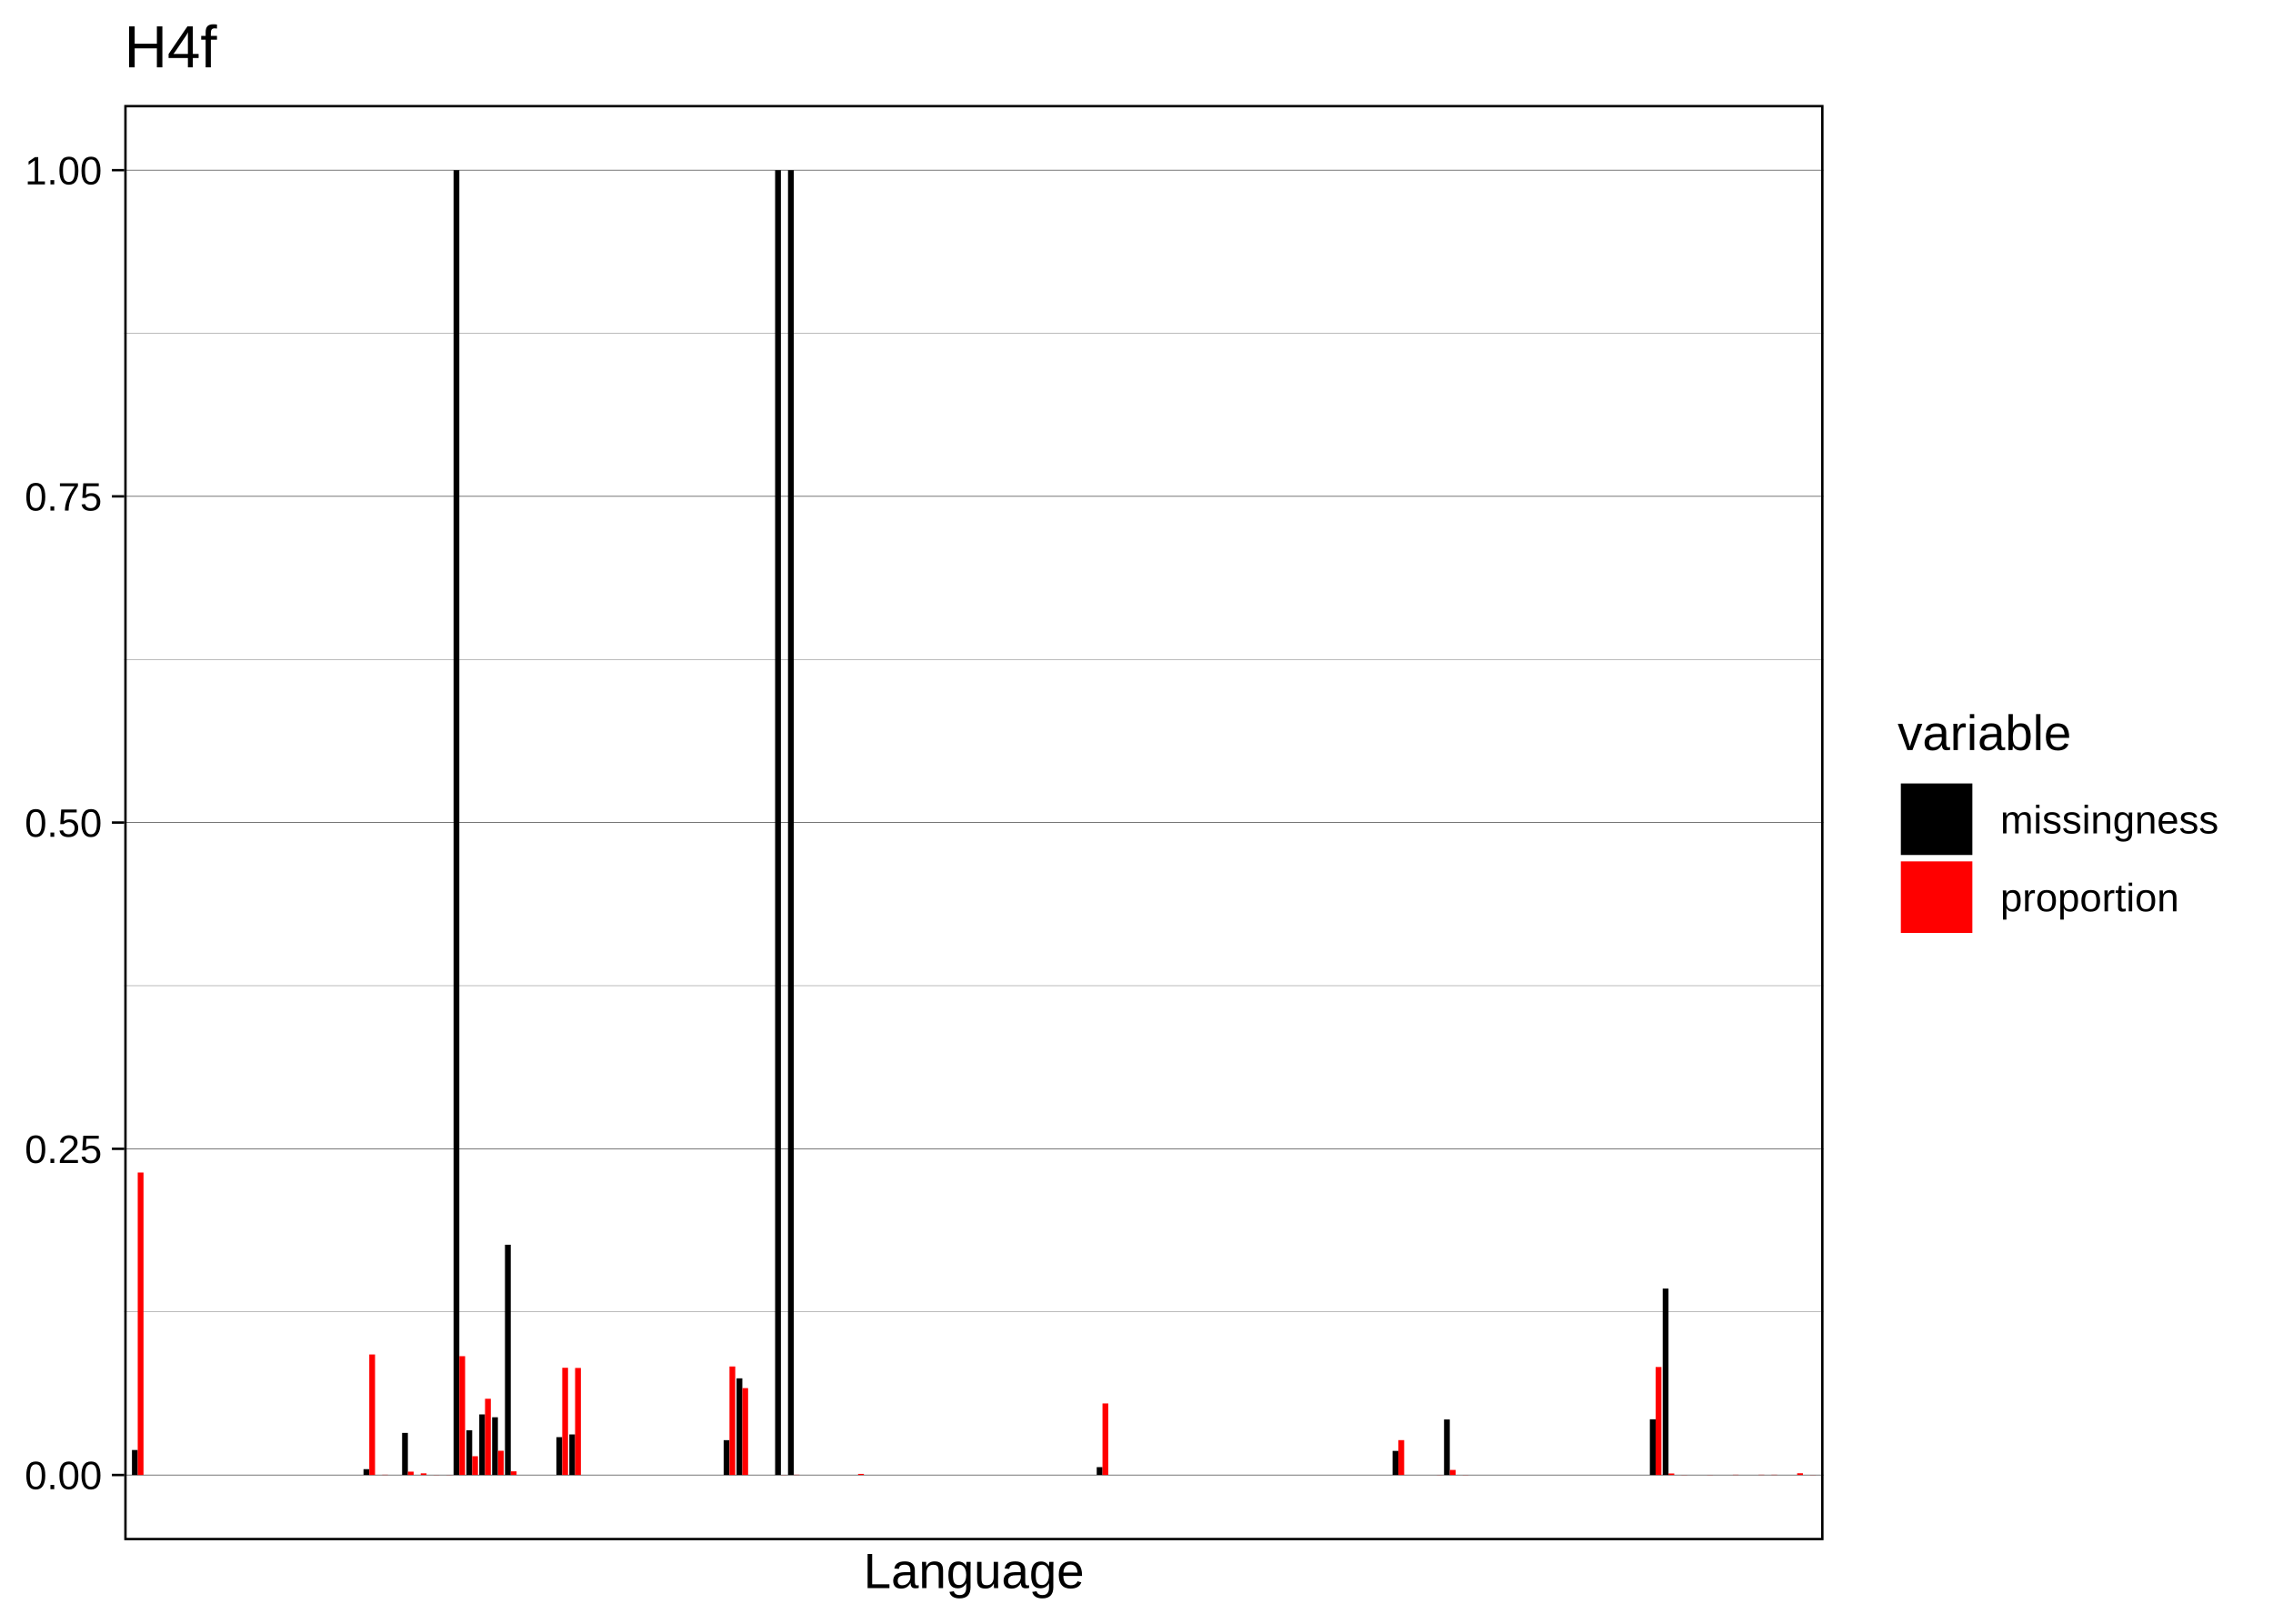
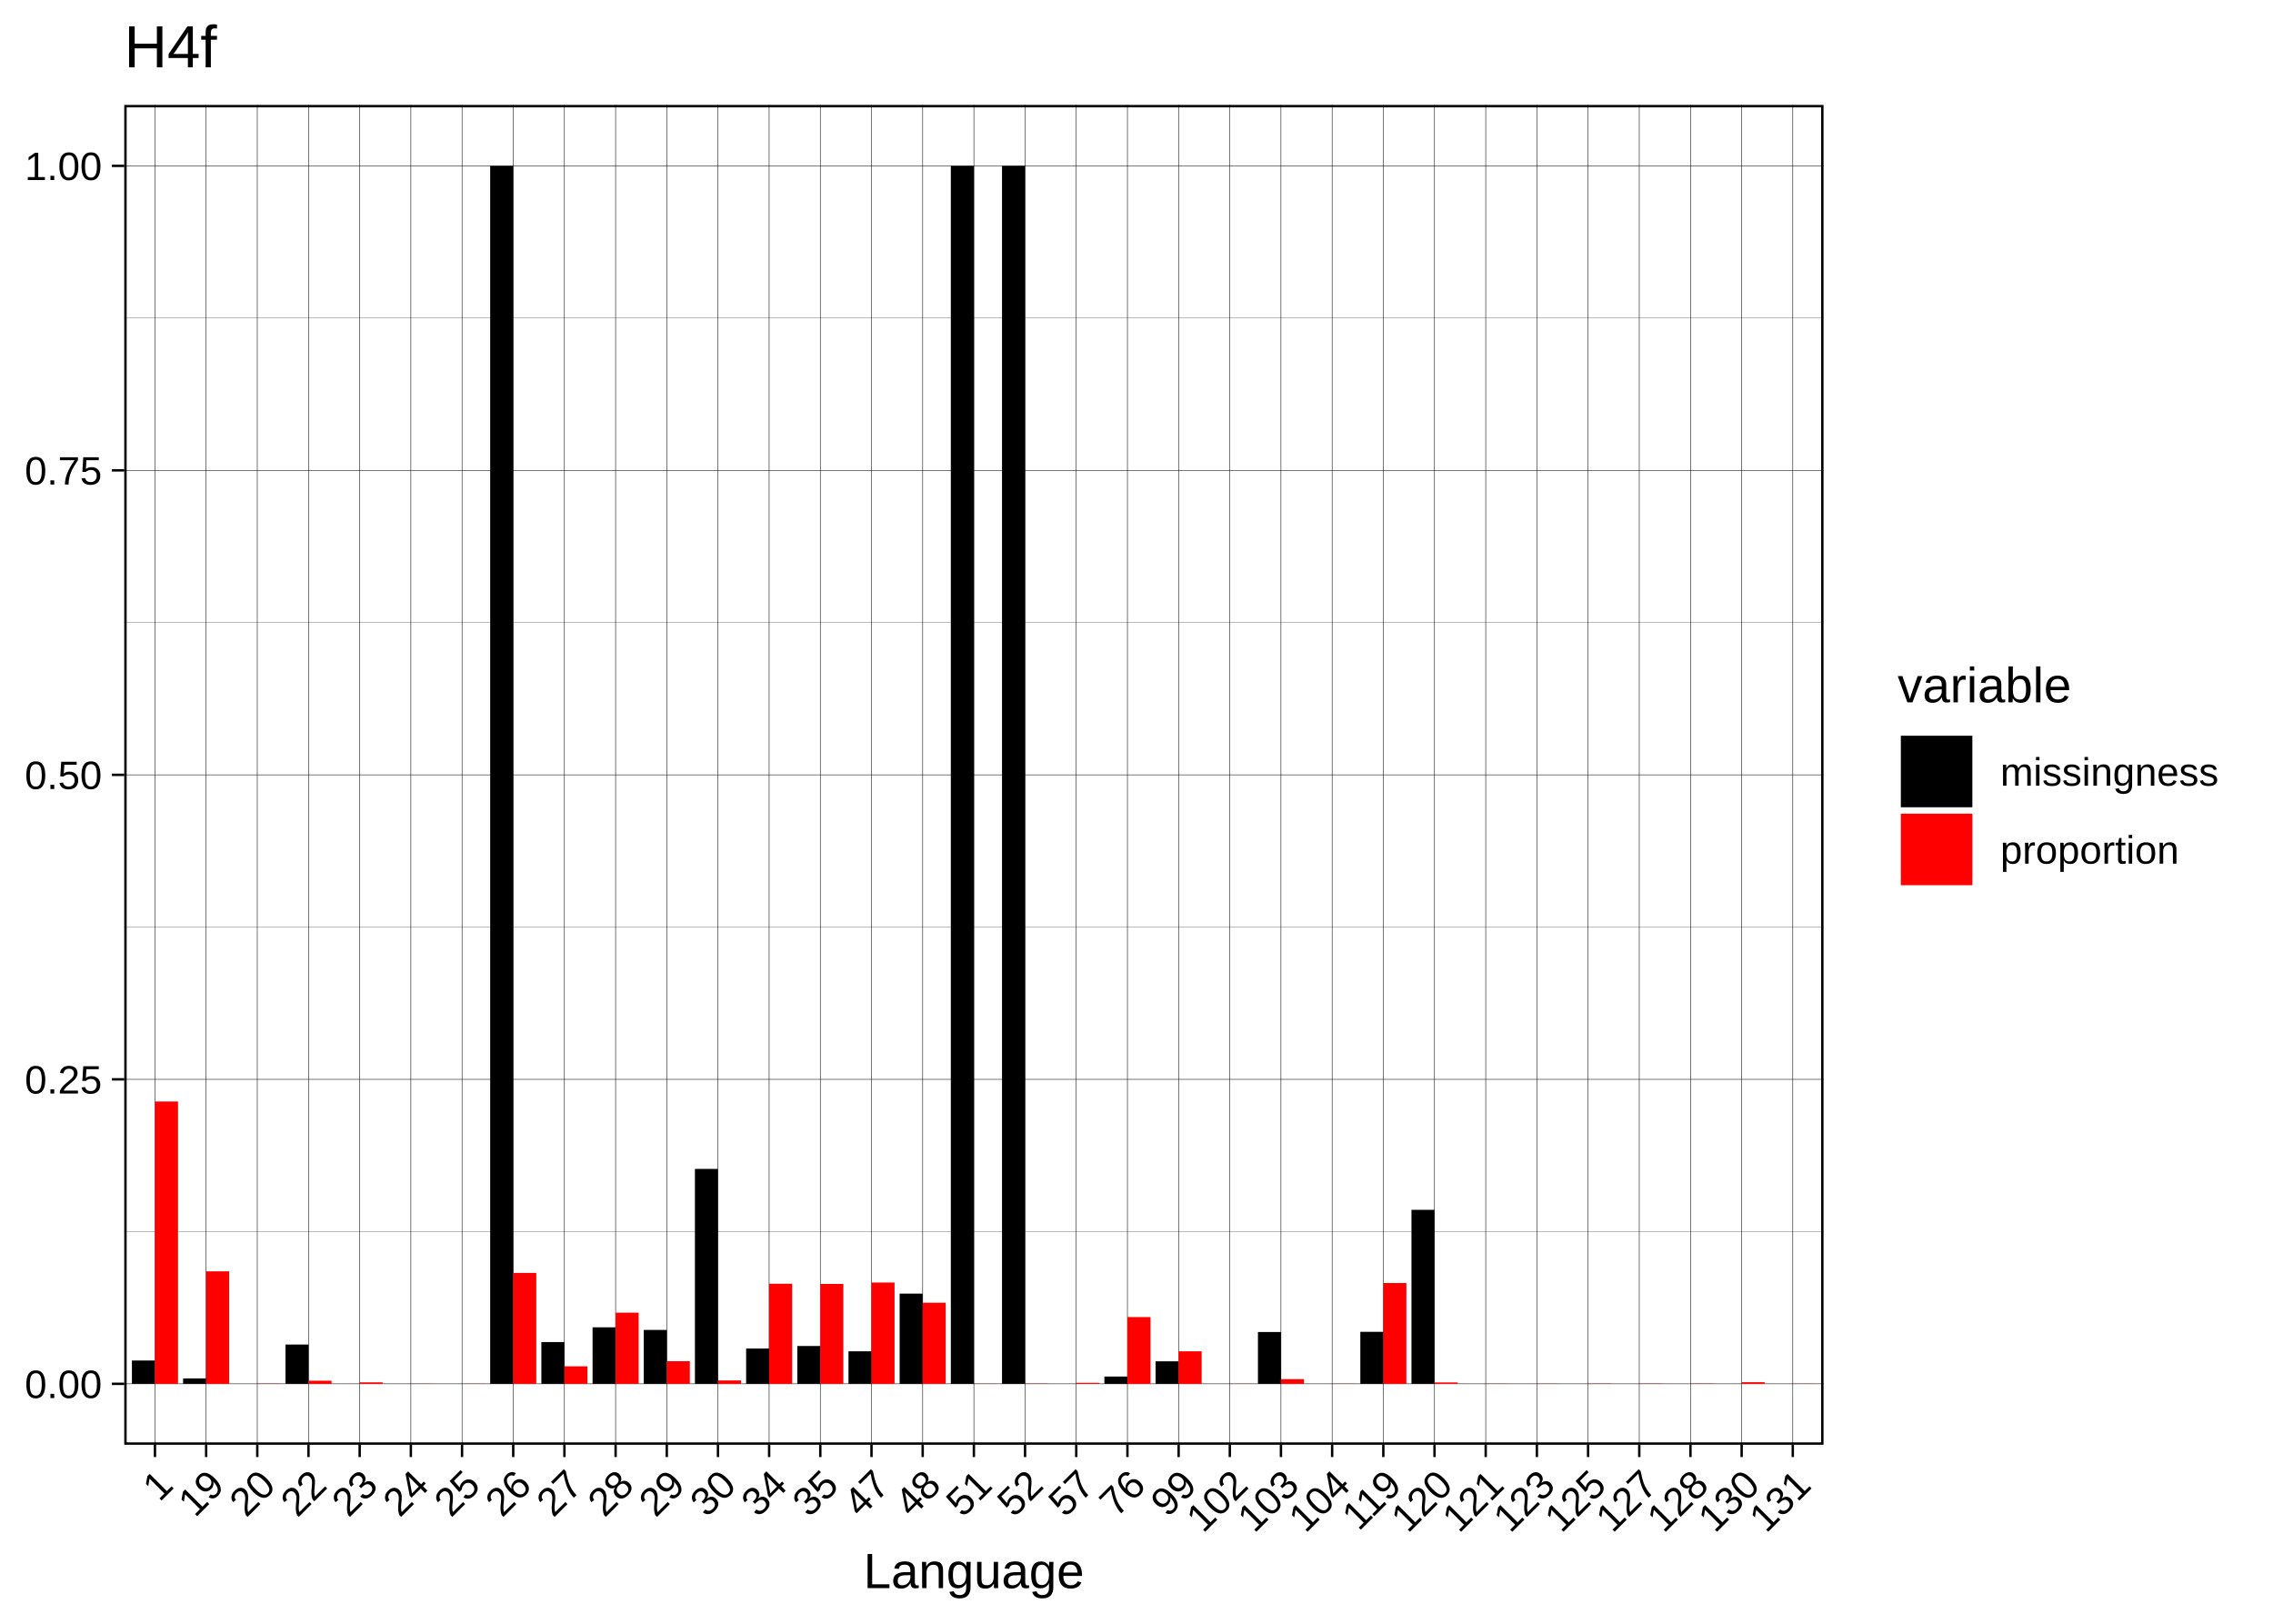
<svg xmlns="http://www.w3.org/2000/svg" class="svglite" width="504.00pt" height="360.00pt" viewBox="0 0 504.00 360.00">
  <defs>
    <style type="text/css">
    .svglite line, .svglite polyline, .svglite polygon, .svglite path, .svglite rect, .svglite circle {
      fill: none;
      stroke: #000000;
      stroke-linecap: round;
      stroke-linejoin: round;
      stroke-miterlimit: 10.00;
    }
    .svglite text {
      white-space: pre;
    }
  </style>
  </defs>
  <rect width="100%" height="100%" style="stroke: none; fill: #FFFFFF;" />
  <defs>
    <clipPath id="cpMC4wMHw1MDQuMDB8MC4wMHwzNjAuMDA=">
      <rect x="0.00" y="0.00" width="504.00" height="360.00" />
    </clipPath>
  </defs>
  <g clip-path="url(#cpMC4wMHw1MDQuMDB8MC4wMHwzNjAuMDA=)">
    <rect x="0" y="0.00" width="504.00" height="360.00" style="stroke-width: 1.07; stroke: #FFFFFF; fill: #FFFFFF;" />
  </g>
  <defs>
-     <clipPath id="cpMjcuNTV8NDA0LjMzfDIzLjI3fDM0MS40OA==">
-       <rect x="27.55" y="23.27" width="376.79" height="318.22" />
+     <clipPath id="cpMjcuNTV8NDA0LjMzfDIzLjI3fDMyMC4zMQ==">
+       <rect x="27.55" y="23.27" width="376.79" height="297.05" />
    </clipPath>
  </defs>
-   <g clip-path="url(#cpMjcuNTV8NDA0LjMzfDIzLjI3fDM0MS40OA==)">
-     <rect x="27.55" y="23.27" width="376.79" height="318.22" style="stroke-width: 1.07; stroke: none; fill: #FFFFFF;" />
-     <polyline points="27.55,290.86 404.33,290.86 " style="stroke-width: 0.053; stroke-linecap: butt;" />
-     <polyline points="27.55,218.54 404.33,218.54 " style="stroke-width: 0.053; stroke-linecap: butt;" />
-     <polyline points="27.55,146.21 404.33,146.21 " style="stroke-width: 0.053; stroke-linecap: butt;" />
-     <polyline points="27.55,73.89 404.33,73.89 " style="stroke-width: 0.053; stroke-linecap: butt;" />
-     <polyline points="27.55,327.02 404.33,327.02 " style="stroke-width: 0.11; stroke-linecap: butt;" />
-     <polyline points="27.55,254.70 404.33,254.70 " style="stroke-width: 0.11; stroke-linecap: butt;" />
-     <polyline points="27.55,182.37 404.33,182.37 " style="stroke-width: 0.11; stroke-linecap: butt;" />
-     <polyline points="27.55,110.05 404.33,110.05 " style="stroke-width: 0.11; stroke-linecap: butt;" />
-     <polyline points="27.55,37.73 404.33,37.73 " style="stroke-width: 0.11; stroke-linecap: butt;" />
-     <rect x="243.18" y="325.28" width="1.28" height="1.73" style="stroke-width: 1.07; stroke: none; stroke-linecap: butt; stroke-linejoin: miter; fill: #000000;" />
-     <rect x="308.78" y="321.68" width="1.28" height="5.34" style="stroke-width: 1.07; stroke: none; stroke-linecap: butt; stroke-linejoin: miter; fill: #000000;" />
-     <rect x="320.19" y="314.71" width="1.28" height="12.31" style="stroke-width: 1.07; stroke: none; stroke-linecap: butt; stroke-linejoin: miter; fill: #000000;" />
-     <rect x="29.26" y="321.48" width="1.28" height="5.54" style="stroke-width: 1.07; stroke: none; stroke-linecap: butt; stroke-linejoin: miter; fill: #000000;" />
-     <rect x="80.60" y="325.73" width="1.28" height="1.29" style="stroke-width: 1.07; stroke: none; stroke-linecap: butt; stroke-linejoin: miter; fill: #000000;" />
-     <rect x="371.53" y="327.02" width="1.28" height="0.00" style="stroke-width: 1.07; stroke: none; stroke-linecap: butt; stroke-linejoin: miter; fill: #000000;" />
-     <rect x="382.94" y="327.02" width="1.28" height="0.00" style="stroke-width: 1.07; stroke: none; stroke-linecap: butt; stroke-linejoin: miter; fill: #000000;" />
-     <rect x="92.01" y="327.02" width="1.28" height="0.00" style="stroke-width: 1.07; stroke: none; stroke-linecap: butt; stroke-linejoin: miter; fill: #000000;" />
-     <rect x="388.65" y="327.02" width="1.28" height="0.00" style="stroke-width: 1.07; stroke: none; stroke-linecap: butt; stroke-linejoin: miter; fill: #000000;" />
-     <rect x="377.24" y="327.02" width="1.28" height="0.00" style="stroke-width: 1.07; stroke: none; stroke-linecap: butt; stroke-linejoin: miter; fill: #000000;" />
-     <rect x="100.57" y="37.73" width="1.28" height="289.29" style="stroke-width: 1.07; stroke: none; stroke-linecap: butt; stroke-linejoin: miter; fill: #000000;" />
-     <rect x="174.73" y="37.73" width="1.28" height="289.29" style="stroke-width: 1.07; stroke: none; stroke-linecap: butt; stroke-linejoin: miter; fill: #000000;" />
-     <rect x="171.87" y="37.73" width="1.28" height="289.29" style="stroke-width: 1.07; stroke: none; stroke-linecap: butt; stroke-linejoin: miter; fill: #000000;" />
-     <rect x="391.50" y="327.02" width="1.28" height="0.00" style="stroke-width: 1.07; stroke: none; stroke-linecap: butt; stroke-linejoin: miter; fill: #000000;" />
-     <rect x="188.99" y="327.02" width="1.28" height="0.00" style="stroke-width: 1.07; stroke: none; stroke-linecap: butt; stroke-linejoin: miter; fill: #000000;" />
-     <rect x="323.04" y="327.02" width="1.28" height="0.00" style="stroke-width: 1.07; stroke: none; stroke-linecap: butt; stroke-linejoin: miter; fill: #000000;" />
-     <rect x="89.16" y="317.69" width="1.28" height="9.33" style="stroke-width: 1.07; stroke: none; stroke-linecap: butt; stroke-linejoin: miter; fill: #000000;" />
-     <rect x="397.20" y="327.02" width="1.28" height="0.00" style="stroke-width: 1.07; stroke: none; stroke-linecap: butt; stroke-linejoin: miter; fill: #000000;" />
-     <rect x="400.06" y="327.02" width="1.28" height="0.00" style="stroke-width: 1.07; stroke: none; stroke-linecap: butt; stroke-linejoin: miter; fill: #000000;" />
-     <rect x="97.71" y="327.02" width="1.28" height="0.00" style="stroke-width: 1.07; stroke: none; stroke-linecap: butt; stroke-linejoin: miter; fill: #000000;" />
-     <rect x="94.86" y="327.02" width="1.28" height="0.00" style="stroke-width: 1.07; stroke: none; stroke-linecap: butt; stroke-linejoin: miter; fill: #000000;" />
-     <rect x="83.45" y="327.02" width="1.28" height="0.00" style="stroke-width: 1.07; stroke: none; stroke-linecap: butt; stroke-linejoin: miter; fill: #000000;" />
-     <rect x="317.34" y="327.02" width="1.28" height="0.00" style="stroke-width: 1.07; stroke: none; stroke-linecap: butt; stroke-linejoin: miter; fill: #000000;" />
-     <rect x="368.68" y="285.69" width="1.28" height="41.33" style="stroke-width: 1.07; stroke: none; stroke-linecap: butt; stroke-linejoin: miter; fill: #000000;" />
-     <rect x="365.83" y="314.67" width="1.28" height="12.35" style="stroke-width: 1.07; stroke: none; stroke-linecap: butt; stroke-linejoin: miter; fill: #000000;" />
-     <rect x="160.46" y="319.30" width="1.28" height="7.72" style="stroke-width: 1.07; stroke: none; stroke-linecap: butt; stroke-linejoin: miter; fill: #000000;" />
-     <rect x="103.42" y="317.10" width="1.28" height="9.92" style="stroke-width: 1.07; stroke: none; stroke-linecap: butt; stroke-linejoin: miter; fill: #000000;" />
-     <rect x="163.32" y="305.59" width="1.28" height="21.43" style="stroke-width: 1.07; stroke: none; stroke-linecap: butt; stroke-linejoin: miter; fill: #000000;" />
-     <rect x="106.27" y="313.59" width="1.28" height="13.43" style="stroke-width: 1.07; stroke: none; stroke-linecap: butt; stroke-linejoin: miter; fill: #000000;" />
-     <rect x="109.12" y="314.22" width="1.28" height="12.80" style="stroke-width: 1.07; stroke: none; stroke-linecap: butt; stroke-linejoin: miter; fill: #000000;" />
-     <rect x="111.97" y="275.97" width="1.28" height="51.05" style="stroke-width: 1.07; stroke: none; stroke-linecap: butt; stroke-linejoin: miter; fill: #000000;" />
-     <rect x="123.38" y="318.63" width="1.28" height="8.39" style="stroke-width: 1.07; stroke: none; stroke-linecap: butt; stroke-linejoin: miter; fill: #000000;" />
-     <rect x="126.24" y="318.03" width="1.28" height="8.99" style="stroke-width: 1.07; stroke: none; stroke-linecap: butt; stroke-linejoin: miter; fill: #000000;" />
-     <rect x="244.46" y="311.16" width="1.28" height="15.86" style="stroke-width: 1.07; stroke: none; stroke-linecap: butt; stroke-linejoin: miter; fill: #FF0000;" />
-     <rect x="310.07" y="319.29" width="1.28" height="7.73" style="stroke-width: 1.07; stroke: none; stroke-linecap: butt; stroke-linejoin: miter; fill: #FF0000;" />
-     <rect x="321.48" y="325.90" width="1.28" height="1.12" style="stroke-width: 1.07; stroke: none; stroke-linecap: butt; stroke-linejoin: miter; fill: #FF0000;" />
-     <rect x="30.54" y="259.96" width="1.28" height="67.06" style="stroke-width: 1.07; stroke: none; stroke-linecap: butt; stroke-linejoin: miter; fill: #FF0000;" />
-     <rect x="81.88" y="300.30" width="1.28" height="26.72" style="stroke-width: 1.07; stroke: none; stroke-linecap: butt; stroke-linejoin: miter; fill: #FF0000;" />
-     <rect x="372.82" y="327.00" width="1.28" height="0.024" style="stroke-width: 1.07; stroke: none; stroke-linecap: butt; stroke-linejoin: miter; fill: #FF0000;" />
-     <rect x="384.23" y="326.97" width="1.28" height="0.048" style="stroke-width: 1.07; stroke: none; stroke-linecap: butt; stroke-linejoin: miter; fill: #FF0000;" />
-     <rect x="93.29" y="326.66" width="1.28" height="0.36" style="stroke-width: 1.07; stroke: none; stroke-linecap: butt; stroke-linejoin: miter; fill: #FF0000;" />
-     <rect x="389.93" y="326.97" width="1.28" height="0.048" style="stroke-width: 1.07; stroke: none; stroke-linecap: butt; stroke-linejoin: miter; fill: #FF0000;" />
-     <rect x="378.52" y="327.00" width="1.28" height="0.024" style="stroke-width: 1.07; stroke: none; stroke-linecap: butt; stroke-linejoin: miter; fill: #FF0000;" />
-     <rect x="101.85" y="300.68" width="1.28" height="26.34" style="stroke-width: 1.07; stroke: none; stroke-linecap: butt; stroke-linejoin: miter; fill: #FF0000;" />
-     <rect x="176.01" y="326.97" width="1.28" height="0.048" style="stroke-width: 1.07; stroke: none; stroke-linecap: butt; stroke-linejoin: miter; fill: #FF0000;" />
-     <rect x="173.16" y="327.00" width="1.28" height="0.024" style="stroke-width: 1.07; stroke: none; stroke-linecap: butt; stroke-linejoin: miter; fill: #FF0000;" />
-     <rect x="392.78" y="326.97" width="1.28" height="0.048" style="stroke-width: 1.07; stroke: none; stroke-linecap: butt; stroke-linejoin: miter; fill: #FF0000;" />
-     <rect x="190.27" y="326.78" width="1.28" height="0.24" style="stroke-width: 1.07; stroke: none; stroke-linecap: butt; stroke-linejoin: miter; fill: #FF0000;" />
-     <rect x="324.33" y="327.00" width="1.28" height="0.024" style="stroke-width: 1.07; stroke: none; stroke-linecap: butt; stroke-linejoin: miter; fill: #FF0000;" />
-     <rect x="90.44" y="326.28" width="1.28" height="0.74" style="stroke-width: 1.07; stroke: none; stroke-linecap: butt; stroke-linejoin: miter; fill: #FF0000;" />
-     <rect x="398.49" y="326.64" width="1.28" height="0.38" style="stroke-width: 1.07; stroke: none; stroke-linecap: butt; stroke-linejoin: miter; fill: #FF0000;" />
-     <rect x="401.34" y="327.00" width="1.28" height="0.024" style="stroke-width: 1.07; stroke: none; stroke-linecap: butt; stroke-linejoin: miter; fill: #FF0000;" />
-     <rect x="99.00" y="327.00" width="1.28" height="0.024" style="stroke-width: 1.07; stroke: none; stroke-linecap: butt; stroke-linejoin: miter; fill: #FF0000;" />
-     <rect x="96.14" y="327.00" width="1.28" height="0.024" style="stroke-width: 1.07; stroke: none; stroke-linecap: butt; stroke-linejoin: miter; fill: #FF0000;" />
-     <rect x="84.74" y="326.97" width="1.28" height="0.048" style="stroke-width: 1.07; stroke: none; stroke-linecap: butt; stroke-linejoin: miter; fill: #FF0000;" />
-     <rect x="318.62" y="327.00" width="1.28" height="0.024" style="stroke-width: 1.07; stroke: none; stroke-linecap: butt; stroke-linejoin: miter; fill: #FF0000;" />
-     <rect x="369.96" y="326.69" width="1.28" height="0.33" style="stroke-width: 1.07; stroke: none; stroke-linecap: butt; stroke-linejoin: miter; fill: #FF0000;" />
-     <rect x="367.11" y="303.08" width="1.28" height="23.94" style="stroke-width: 1.07; stroke: none; stroke-linecap: butt; stroke-linejoin: miter; fill: #FF0000;" />
-     <rect x="161.75" y="302.96" width="1.28" height="24.06" style="stroke-width: 1.07; stroke: none; stroke-linecap: butt; stroke-linejoin: miter; fill: #FF0000;" />
-     <rect x="104.70" y="322.86" width="1.28" height="4.16" style="stroke-width: 1.07; stroke: none; stroke-linecap: butt; stroke-linejoin: miter; fill: #FF0000;" />
-     <rect x="164.60" y="307.76" width="1.28" height="19.26" style="stroke-width: 1.07; stroke: none; stroke-linecap: butt; stroke-linejoin: miter; fill: #FF0000;" />
-     <rect x="107.55" y="310.12" width="1.28" height="16.90" style="stroke-width: 1.07; stroke: none; stroke-linecap: butt; stroke-linejoin: miter; fill: #FF0000;" />
-     <rect x="110.41" y="321.65" width="1.28" height="5.37" style="stroke-width: 1.07; stroke: none; stroke-linecap: butt; stroke-linejoin: miter; fill: #FF0000;" />
-     <rect x="113.26" y="326.21" width="1.28" height="0.81" style="stroke-width: 1.07; stroke: none; stroke-linecap: butt; stroke-linejoin: miter; fill: #FF0000;" />
-     <rect x="124.67" y="303.25" width="1.28" height="23.77" style="stroke-width: 1.07; stroke: none; stroke-linecap: butt; stroke-linejoin: miter; fill: #FF0000;" />
-     <rect x="127.52" y="303.29" width="1.28" height="23.73" style="stroke-width: 1.07; stroke: none; stroke-linecap: butt; stroke-linejoin: miter; fill: #FF0000;" />
-     <rect x="27.55" y="23.27" width="376.79" height="318.22" style="stroke-width: 1.07;" />
+   <g clip-path="url(#cpMjcuNTV8NDA0LjMzfDIzLjI3fDMyMC4zMQ==)">
+     <rect x="27.55" y="23.27" width="376.79" height="297.05" style="stroke-width: 1.07; stroke: none; fill: #FFFFFF;" />
+     <polyline points="27.55,273.05 404.33,273.05 " style="stroke-width: 0.053; stroke-linecap: butt;" />
+     <polyline points="27.55,205.54 404.33,205.54 " style="stroke-width: 0.053; stroke-linecap: butt;" />
+     <polyline points="27.55,138.03 404.33,138.03 " style="stroke-width: 0.053; stroke-linecap: butt;" />
+     <polyline points="27.55,70.52 404.33,70.52 " style="stroke-width: 0.053; stroke-linecap: butt;" />
+     <polyline points="27.55,306.81 404.33,306.81 " style="stroke-width: 0.11; stroke-linecap: butt;" />
+     <polyline points="27.55,239.30 404.33,239.30 " style="stroke-width: 0.11; stroke-linecap: butt;" />
+     <polyline points="27.55,171.79 404.33,171.79 " style="stroke-width: 0.11; stroke-linecap: butt;" />
+     <polyline points="27.55,104.28 404.33,104.28 " style="stroke-width: 0.11; stroke-linecap: butt;" />
+     <polyline points="27.55,36.77 404.33,36.77 " style="stroke-width: 0.11; stroke-linecap: butt;" />
+     <polyline points="34.36,320.31 34.36,23.27 " style="stroke-width: 0.11; stroke-linecap: butt;" />
+     <polyline points="45.71,320.31 45.71,23.27 " style="stroke-width: 0.11; stroke-linecap: butt;" />
+     <polyline points="57.05,320.31 57.05,23.27 " style="stroke-width: 0.11; stroke-linecap: butt;" />
+     <polyline points="68.40,320.31 68.40,23.27 " style="stroke-width: 0.11; stroke-linecap: butt;" />
+     <polyline points="79.75,320.31 79.75,23.27 " style="stroke-width: 0.11; stroke-linecap: butt;" />
+     <polyline points="91.10,320.31 91.10,23.27 " style="stroke-width: 0.11; stroke-linecap: butt;" />
+     <polyline points="102.45,320.31 102.45,23.27 " style="stroke-width: 0.11; stroke-linecap: butt;" />
+     <polyline points="113.80,320.31 113.80,23.27 " style="stroke-width: 0.11; stroke-linecap: butt;" />
+     <polyline points="125.15,320.31 125.15,23.27 " style="stroke-width: 0.11; stroke-linecap: butt;" />
+     <polyline points="136.50,320.31 136.50,23.27 " style="stroke-width: 0.11; stroke-linecap: butt;" />
+     <polyline points="147.85,320.31 147.85,23.27 " style="stroke-width: 0.11; stroke-linecap: butt;" />
+     <polyline points="159.20,320.31 159.20,23.27 " style="stroke-width: 0.11; stroke-linecap: butt;" />
+     <polyline points="170.54,320.31 170.54,23.27 " style="stroke-width: 0.11; stroke-linecap: butt;" />
+     <polyline points="181.89,320.31 181.89,23.27 " style="stroke-width: 0.11; stroke-linecap: butt;" />
+     <polyline points="193.24,320.31 193.24,23.27 " style="stroke-width: 0.11; stroke-linecap: butt;" />
+     <polyline points="204.59,320.31 204.59,23.27 " style="stroke-width: 0.11; stroke-linecap: butt;" />
+     <polyline points="215.94,320.31 215.94,23.27 " style="stroke-width: 0.11; stroke-linecap: butt;" />
+     <polyline points="227.29,320.31 227.29,23.27 " style="stroke-width: 0.11; stroke-linecap: butt;" />
+     <polyline points="238.64,320.31 238.64,23.27 " style="stroke-width: 0.11; stroke-linecap: butt;" />
+     <polyline points="249.99,320.31 249.99,23.27 " style="stroke-width: 0.11; stroke-linecap: butt;" />
+     <polyline points="261.34,320.31 261.34,23.27 " style="stroke-width: 0.11; stroke-linecap: butt;" />
+     <polyline points="272.69,320.31 272.69,23.27 " style="stroke-width: 0.11; stroke-linecap: butt;" />
+     <polyline points="284.03,320.31 284.03,23.27 " style="stroke-width: 0.11; stroke-linecap: butt;" />
+     <polyline points="295.38,320.31 295.38,23.27 " style="stroke-width: 0.11; stroke-linecap: butt;" />
+     <polyline points="306.73,320.31 306.73,23.27 " style="stroke-width: 0.11; stroke-linecap: butt;" />
+     <polyline points="318.08,320.31 318.08,23.27 " style="stroke-width: 0.11; stroke-linecap: butt;" />
+     <polyline points="329.43,320.31 329.43,23.27 " style="stroke-width: 0.11; stroke-linecap: butt;" />
+     <polyline points="340.78,320.31 340.78,23.27 " style="stroke-width: 0.11; stroke-linecap: butt;" />
+     <polyline points="352.13,320.31 352.13,23.27 " style="stroke-width: 0.11; stroke-linecap: butt;" />
+     <polyline points="363.48,320.31 363.48,23.27 " style="stroke-width: 0.11; stroke-linecap: butt;" />
+     <polyline points="374.83,320.31 374.83,23.27 " style="stroke-width: 0.11; stroke-linecap: butt;" />
+     <polyline points="386.18,320.31 386.18,23.27 " style="stroke-width: 0.11; stroke-linecap: butt;" />
+     <polyline points="397.52,320.31 397.52,23.27 " style="stroke-width: 0.11; stroke-linecap: butt;" />
+     <rect x="244.88" y="305.19" width="5.11" height="1.62" style="stroke-width: 1.07; stroke: none; stroke-linecap: butt; stroke-linejoin: miter; fill: #000000;" />
+     <rect x="256.23" y="301.82" width="5.11" height="4.99" style="stroke-width: 1.07; stroke: none; stroke-linecap: butt; stroke-linejoin: miter; fill: #000000;" />
+     <rect x="278.93" y="295.32" width="5.11" height="11.49" style="stroke-width: 1.07; stroke: none; stroke-linecap: butt; stroke-linejoin: miter; fill: #000000;" />
+     <rect x="29.25" y="301.64" width="5.11" height="5.17" style="stroke-width: 1.07; stroke: none; stroke-linecap: butt; stroke-linejoin: miter; fill: #000000;" />
+     <rect x="40.60" y="305.61" width="5.11" height="1.20" style="stroke-width: 1.07; stroke: none; stroke-linecap: butt; stroke-linejoin: miter; fill: #000000;" />
+     <rect x="324.32" y="306.81" width="5.11" height="0.00" style="stroke-width: 1.07; stroke: none; stroke-linecap: butt; stroke-linejoin: miter; fill: #000000;" />
+     <rect x="347.02" y="306.81" width="5.11" height="0.00" style="stroke-width: 1.07; stroke: none; stroke-linecap: butt; stroke-linejoin: miter; fill: #000000;" />
+     <rect x="74.65" y="306.81" width="5.11" height="0.00" style="stroke-width: 1.07; stroke: none; stroke-linecap: butt; stroke-linejoin: miter; fill: #000000;" />
+     <rect x="358.37" y="306.81" width="5.11" height="0.00" style="stroke-width: 1.07; stroke: none; stroke-linecap: butt; stroke-linejoin: miter; fill: #000000;" />
+     <rect x="335.67" y="306.81" width="5.11" height="0.00" style="stroke-width: 1.07; stroke: none; stroke-linecap: butt; stroke-linejoin: miter; fill: #000000;" />
+     <rect x="108.69" y="36.77" width="5.11" height="270.04" style="stroke-width: 1.07; stroke: none; stroke-linecap: butt; stroke-linejoin: miter; fill: #000000;" />
+     <rect x="222.18" y="36.77" width="5.11" height="270.04" style="stroke-width: 1.07; stroke: none; stroke-linecap: butt; stroke-linejoin: miter; fill: #000000;" />
+     <rect x="210.83" y="36.77" width="5.11" height="270.04" style="stroke-width: 1.07; stroke: none; stroke-linecap: butt; stroke-linejoin: miter; fill: #000000;" />
+     <rect x="369.72" y="306.81" width="5.11" height="0.00" style="stroke-width: 1.07; stroke: none; stroke-linecap: butt; stroke-linejoin: miter; fill: #000000;" />
+     <rect x="233.53" y="306.81" width="5.11" height="0.00" style="stroke-width: 1.07; stroke: none; stroke-linecap: butt; stroke-linejoin: miter; fill: #000000;" />
+     <rect x="290.28" y="306.81" width="5.11" height="0.00" style="stroke-width: 1.07; stroke: none; stroke-linecap: butt; stroke-linejoin: miter; fill: #000000;" />
+     <rect x="63.30" y="298.10" width="5.11" height="8.71" style="stroke-width: 1.07; stroke: none; stroke-linecap: butt; stroke-linejoin: miter; fill: #000000;" />
+     <rect x="381.07" y="306.81" width="5.11" height="0.00" style="stroke-width: 1.07; stroke: none; stroke-linecap: butt; stroke-linejoin: miter; fill: #000000;" />
+     <rect x="392.42" y="306.81" width="5.11" height="0.00" style="stroke-width: 1.07; stroke: none; stroke-linecap: butt; stroke-linejoin: miter; fill: #000000;" />
+     <rect x="97.34" y="306.81" width="5.11" height="0.00" style="stroke-width: 1.07; stroke: none; stroke-linecap: butt; stroke-linejoin: miter; fill: #000000;" />
+     <rect x="85.99" y="306.81" width="5.11" height="0.00" style="stroke-width: 1.07; stroke: none; stroke-linecap: butt; stroke-linejoin: miter; fill: #000000;" />
+     <rect x="51.95" y="306.81" width="5.11" height="0.00" style="stroke-width: 1.07; stroke: none; stroke-linecap: butt; stroke-linejoin: miter; fill: #000000;" />
+     <rect x="267.58" y="306.81" width="5.11" height="0.00" style="stroke-width: 1.07; stroke: none; stroke-linecap: butt; stroke-linejoin: miter; fill: #000000;" />
+     <rect x="312.97" y="268.23" width="5.11" height="38.58" style="stroke-width: 1.07; stroke: none; stroke-linecap: butt; stroke-linejoin: miter; fill: #000000;" />
+     <rect x="301.63" y="295.28" width="5.11" height="11.53" style="stroke-width: 1.07; stroke: none; stroke-linecap: butt; stroke-linejoin: miter; fill: #000000;" />
+     <rect x="188.14" y="299.60" width="5.11" height="7.20" style="stroke-width: 1.07; stroke: none; stroke-linecap: butt; stroke-linejoin: miter; fill: #000000;" />
+     <rect x="120.04" y="297.55" width="5.11" height="9.26" style="stroke-width: 1.07; stroke: none; stroke-linecap: butt; stroke-linejoin: miter; fill: #000000;" />
+     <rect x="199.48" y="286.81" width="5.11" height="20.00" style="stroke-width: 1.07; stroke: none; stroke-linecap: butt; stroke-linejoin: miter; fill: #000000;" />
+     <rect x="131.39" y="294.28" width="5.11" height="12.53" style="stroke-width: 1.07; stroke: none; stroke-linecap: butt; stroke-linejoin: miter; fill: #000000;" />
+     <rect x="142.74" y="294.86" width="5.11" height="11.95" style="stroke-width: 1.07; stroke: none; stroke-linecap: butt; stroke-linejoin: miter; fill: #000000;" />
+     <rect x="154.09" y="259.16" width="5.11" height="47.65" style="stroke-width: 1.07; stroke: none; stroke-linecap: butt; stroke-linejoin: miter; fill: #000000;" />
+     <rect x="165.44" y="298.98" width="5.11" height="7.83" style="stroke-width: 1.07; stroke: none; stroke-linecap: butt; stroke-linejoin: miter; fill: #000000;" />
+     <rect x="176.79" y="298.42" width="5.11" height="8.39" style="stroke-width: 1.07; stroke: none; stroke-linecap: butt; stroke-linejoin: miter; fill: #000000;" />
+     <rect x="249.99" y="292.01" width="5.11" height="14.80" style="stroke-width: 1.07; stroke: none; stroke-linecap: butt; stroke-linejoin: miter; fill: #FF0000;" />
+     <rect x="261.34" y="299.60" width="5.11" height="7.21" style="stroke-width: 1.07; stroke: none; stroke-linecap: butt; stroke-linejoin: miter; fill: #FF0000;" />
+     <rect x="284.03" y="305.77" width="5.11" height="1.04" style="stroke-width: 1.07; stroke: none; stroke-linecap: butt; stroke-linejoin: miter; fill: #FF0000;" />
+     <rect x="34.36" y="244.21" width="5.11" height="62.60" style="stroke-width: 1.07; stroke: none; stroke-linecap: butt; stroke-linejoin: miter; fill: #FF0000;" />
+     <rect x="45.71" y="281.87" width="5.11" height="24.94" style="stroke-width: 1.07; stroke: none; stroke-linecap: butt; stroke-linejoin: miter; fill: #FF0000;" />
+     <rect x="329.43" y="306.79" width="5.11" height="0.022" style="stroke-width: 1.07; stroke: none; stroke-linecap: butt; stroke-linejoin: miter; fill: #FF0000;" />
+     <rect x="352.13" y="306.77" width="5.11" height="0.044" style="stroke-width: 1.07; stroke: none; stroke-linecap: butt; stroke-linejoin: miter; fill: #FF0000;" />
+     <rect x="79.75" y="306.48" width="5.11" height="0.33" style="stroke-width: 1.07; stroke: none; stroke-linecap: butt; stroke-linejoin: miter; fill: #FF0000;" />
+     <rect x="363.48" y="306.77" width="5.11" height="0.044" style="stroke-width: 1.07; stroke: none; stroke-linecap: butt; stroke-linejoin: miter; fill: #FF0000;" />
+     <rect x="340.78" y="306.79" width="5.11" height="0.022" style="stroke-width: 1.07; stroke: none; stroke-linecap: butt; stroke-linejoin: miter; fill: #FF0000;" />
+     <rect x="113.80" y="282.22" width="5.11" height="24.59" style="stroke-width: 1.07; stroke: none; stroke-linecap: butt; stroke-linejoin: miter; fill: #FF0000;" />
+     <rect x="227.29" y="306.77" width="5.11" height="0.044" style="stroke-width: 1.07; stroke: none; stroke-linecap: butt; stroke-linejoin: miter; fill: #FF0000;" />
+     <rect x="215.94" y="306.79" width="5.11" height="0.022" style="stroke-width: 1.07; stroke: none; stroke-linecap: butt; stroke-linejoin: miter; fill: #FF0000;" />
+     <rect x="374.83" y="306.77" width="5.11" height="0.044" style="stroke-width: 1.07; stroke: none; stroke-linecap: butt; stroke-linejoin: miter; fill: #FF0000;" />
+     <rect x="238.64" y="306.59" width="5.11" height="0.22" style="stroke-width: 1.07; stroke: none; stroke-linecap: butt; stroke-linejoin: miter; fill: #FF0000;" />
+     <rect x="295.38" y="306.79" width="5.11" height="0.022" style="stroke-width: 1.07; stroke: none; stroke-linecap: butt; stroke-linejoin: miter; fill: #FF0000;" />
+     <rect x="68.40" y="306.12" width="5.11" height="0.69" style="stroke-width: 1.07; stroke: none; stroke-linecap: butt; stroke-linejoin: miter; fill: #FF0000;" />
+     <rect x="386.18" y="306.45" width="5.11" height="0.36" style="stroke-width: 1.07; stroke: none; stroke-linecap: butt; stroke-linejoin: miter; fill: #FF0000;" />
+     <rect x="397.52" y="306.79" width="5.11" height="0.022" style="stroke-width: 1.07; stroke: none; stroke-linecap: butt; stroke-linejoin: miter; fill: #FF0000;" />
+     <rect x="102.45" y="306.79" width="5.11" height="0.022" style="stroke-width: 1.07; stroke: none; stroke-linecap: butt; stroke-linejoin: miter; fill: #FF0000;" />
+     <rect x="91.10" y="306.79" width="5.11" height="0.022" style="stroke-width: 1.07; stroke: none; stroke-linecap: butt; stroke-linejoin: miter; fill: #FF0000;" />
+     <rect x="57.05" y="306.77" width="5.11" height="0.044" style="stroke-width: 1.07; stroke: none; stroke-linecap: butt; stroke-linejoin: miter; fill: #FF0000;" />
+     <rect x="272.69" y="306.79" width="5.11" height="0.022" style="stroke-width: 1.07; stroke: none; stroke-linecap: butt; stroke-linejoin: miter; fill: #FF0000;" />
+     <rect x="318.08" y="306.50" width="5.11" height="0.31" style="stroke-width: 1.07; stroke: none; stroke-linecap: butt; stroke-linejoin: miter; fill: #FF0000;" />
+     <rect x="306.73" y="284.46" width="5.11" height="22.35" style="stroke-width: 1.07; stroke: none; stroke-linecap: butt; stroke-linejoin: miter; fill: #FF0000;" />
+     <rect x="193.24" y="284.35" width="5.11" height="22.46" style="stroke-width: 1.07; stroke: none; stroke-linecap: butt; stroke-linejoin: miter; fill: #FF0000;" />
+     <rect x="125.15" y="302.93" width="5.11" height="3.88" style="stroke-width: 1.07; stroke: none; stroke-linecap: butt; stroke-linejoin: miter; fill: #FF0000;" />
+     <rect x="204.59" y="288.83" width="5.11" height="17.97" style="stroke-width: 1.07; stroke: none; stroke-linecap: butt; stroke-linejoin: miter; fill: #FF0000;" />
+     <rect x="136.50" y="291.03" width="5.11" height="15.78" style="stroke-width: 1.07; stroke: none; stroke-linecap: butt; stroke-linejoin: miter; fill: #FF0000;" />
+     <rect x="147.85" y="301.79" width="5.11" height="5.02" style="stroke-width: 1.07; stroke: none; stroke-linecap: butt; stroke-linejoin: miter; fill: #FF0000;" />
+     <rect x="159.20" y="306.06" width="5.11" height="0.75" style="stroke-width: 1.07; stroke: none; stroke-linecap: butt; stroke-linejoin: miter; fill: #FF0000;" />
+     <rect x="170.54" y="284.62" width="5.11" height="22.19" style="stroke-width: 1.07; stroke: none; stroke-linecap: butt; stroke-linejoin: miter; fill: #FF0000;" />
+     <rect x="181.89" y="284.66" width="5.11" height="22.15" style="stroke-width: 1.07; stroke: none; stroke-linecap: butt; stroke-linejoin: miter; fill: #FF0000;" />
+     <rect x="27.55" y="23.27" width="376.79" height="297.05" style="stroke-width: 1.07;" />
  </g>
  <g clip-path="url(#cpMC4wMHw1MDQuMDB8MC4wMHwzNjAuMDA=)">
-     <text x="22.62" y="330.17" text-anchor="end" style="font-size: 8.80px; font-family: &quot;Arial&quot;;" textLength="17.14px" lengthAdjust="spacingAndGlyphs">0.00</text>
-     <text x="22.62" y="257.85" text-anchor="end" style="font-size: 8.80px; font-family: &quot;Arial&quot;;" textLength="17.14px" lengthAdjust="spacingAndGlyphs">0.25</text>
-     <text x="22.62" y="185.52" text-anchor="end" style="font-size: 8.80px; font-family: &quot;Arial&quot;;" textLength="17.14px" lengthAdjust="spacingAndGlyphs">0.50</text>
-     <text x="22.62" y="113.20" text-anchor="end" style="font-size: 8.80px; font-family: &quot;Arial&quot;;" textLength="17.14px" lengthAdjust="spacingAndGlyphs">0.75</text>
-     <text x="22.62" y="40.88" text-anchor="end" style="font-size: 8.80px; font-family: &quot;Arial&quot;;" textLength="17.14px" lengthAdjust="spacingAndGlyphs">1.00</text>
-     <polyline points="24.81,327.02 27.55,327.02 " style="stroke-width: 0.53; stroke-linecap: butt;" />
-     <polyline points="24.81,254.70 27.55,254.70 " style="stroke-width: 0.53; stroke-linecap: butt;" />
-     <polyline points="24.81,182.37 27.55,182.37 " style="stroke-width: 0.53; stroke-linecap: butt;" />
-     <polyline points="24.81,110.05 27.55,110.05 " style="stroke-width: 0.53; stroke-linecap: butt;" />
-     <polyline points="24.81,37.73 27.55,37.73 " style="stroke-width: 0.53; stroke-linecap: butt;" />
+     <text x="22.62" y="309.96" text-anchor="end" style="font-size: 8.80px; font-family: &quot;Arial&quot;;" textLength="17.14px" lengthAdjust="spacingAndGlyphs">0.00</text>
+     <text x="22.62" y="242.45" text-anchor="end" style="font-size: 8.80px; font-family: &quot;Arial&quot;;" textLength="17.14px" lengthAdjust="spacingAndGlyphs">0.25</text>
+     <text x="22.62" y="174.94" text-anchor="end" style="font-size: 8.80px; font-family: &quot;Arial&quot;;" textLength="17.14px" lengthAdjust="spacingAndGlyphs">0.50</text>
+     <text x="22.62" y="107.43" text-anchor="end" style="font-size: 8.80px; font-family: &quot;Arial&quot;;" textLength="17.14px" lengthAdjust="spacingAndGlyphs">0.75</text>
+     <text x="22.62" y="39.92" text-anchor="end" style="font-size: 8.80px; font-family: &quot;Arial&quot;;" textLength="17.14px" lengthAdjust="spacingAndGlyphs">1.00</text>
+     <polyline points="24.81,306.81 27.55,306.81 " style="stroke-width: 0.53; stroke-linecap: butt;" />
+     <polyline points="24.81,239.30 27.55,239.30 " style="stroke-width: 0.53; stroke-linecap: butt;" />
+     <polyline points="24.81,171.79 27.55,171.79 " style="stroke-width: 0.53; stroke-linecap: butt;" />
+     <polyline points="24.81,104.28 27.55,104.28 " style="stroke-width: 0.53; stroke-linecap: butt;" />
+     <polyline points="24.81,36.77 27.55,36.77 " style="stroke-width: 0.53; stroke-linecap: butt;" />
+     <polyline points="34.36,323.05 34.36,320.31 " style="stroke-width: 0.53; stroke-linecap: butt;" />
+     <polyline points="45.71,323.05 45.71,320.31 " style="stroke-width: 0.53; stroke-linecap: butt;" />
+     <polyline points="57.05,323.05 57.05,320.31 " style="stroke-width: 0.53; stroke-linecap: butt;" />
+     <polyline points="68.40,323.05 68.40,320.31 " style="stroke-width: 0.53; stroke-linecap: butt;" />
+     <polyline points="79.75,323.05 79.75,320.31 " style="stroke-width: 0.53; stroke-linecap: butt;" />
+     <polyline points="91.10,323.05 91.10,320.31 " style="stroke-width: 0.53; stroke-linecap: butt;" />
+     <polyline points="102.45,323.05 102.45,320.31 " style="stroke-width: 0.53; stroke-linecap: butt;" />
+     <polyline points="113.80,323.05 113.80,320.31 " style="stroke-width: 0.53; stroke-linecap: butt;" />
+     <polyline points="125.15,323.05 125.15,320.31 " style="stroke-width: 0.53; stroke-linecap: butt;" />
+     <polyline points="136.50,323.05 136.50,320.31 " style="stroke-width: 0.53; stroke-linecap: butt;" />
+     <polyline points="147.85,323.05 147.85,320.31 " style="stroke-width: 0.53; stroke-linecap: butt;" />
+     <polyline points="159.20,323.05 159.20,320.31 " style="stroke-width: 0.53; stroke-linecap: butt;" />
+     <polyline points="170.54,323.05 170.54,320.31 " style="stroke-width: 0.53; stroke-linecap: butt;" />
+     <polyline points="181.89,323.05 181.89,320.31 " style="stroke-width: 0.53; stroke-linecap: butt;" />
+     <polyline points="193.24,323.05 193.24,320.31 " style="stroke-width: 0.53; stroke-linecap: butt;" />
+     <polyline points="204.59,323.05 204.59,320.31 " style="stroke-width: 0.53; stroke-linecap: butt;" />
+     <polyline points="215.94,323.05 215.94,320.31 " style="stroke-width: 0.53; stroke-linecap: butt;" />
+     <polyline points="227.29,323.05 227.29,320.31 " style="stroke-width: 0.53; stroke-linecap: butt;" />
+     <polyline points="238.64,323.05 238.64,320.31 " style="stroke-width: 0.53; stroke-linecap: butt;" />
+     <polyline points="249.99,323.05 249.99,320.31 " style="stroke-width: 0.53; stroke-linecap: butt;" />
+     <polyline points="261.34,323.05 261.34,320.31 " style="stroke-width: 0.53; stroke-linecap: butt;" />
+     <polyline points="272.69,323.05 272.69,320.31 " style="stroke-width: 0.53; stroke-linecap: butt;" />
+     <polyline points="284.03,323.05 284.03,320.31 " style="stroke-width: 0.53; stroke-linecap: butt;" />
+     <polyline points="295.38,323.05 295.38,320.31 " style="stroke-width: 0.53; stroke-linecap: butt;" />
+     <polyline points="306.73,323.05 306.73,320.31 " style="stroke-width: 0.53; stroke-linecap: butt;" />
+     <polyline points="318.08,323.05 318.08,320.31 " style="stroke-width: 0.53; stroke-linecap: butt;" />
+     <polyline points="329.43,323.05 329.43,320.31 " style="stroke-width: 0.53; stroke-linecap: butt;" />
+     <polyline points="340.78,323.05 340.78,320.31 " style="stroke-width: 0.53; stroke-linecap: butt;" />
+     <polyline points="352.13,323.05 352.13,320.31 " style="stroke-width: 0.53; stroke-linecap: butt;" />
+     <polyline points="363.48,323.05 363.48,320.31 " style="stroke-width: 0.53; stroke-linecap: butt;" />
+     <polyline points="374.83,323.05 374.83,320.31 " style="stroke-width: 0.53; stroke-linecap: butt;" />
+     <polyline points="386.18,323.05 386.18,320.31 " style="stroke-width: 0.53; stroke-linecap: butt;" />
+     <polyline points="397.52,323.05 397.52,320.31 " style="stroke-width: 0.53; stroke-linecap: butt;" />
+     <text transform="translate(38.81,329.70) rotate(-45)" text-anchor="end" style="font-size: 8.80px; font-family: &quot;Arial&quot;;" textLength="4.90px" lengthAdjust="spacingAndGlyphs">1</text>
+     <text transform="translate(50.16,329.70) rotate(-45)" text-anchor="end" style="font-size: 8.80px; font-family: &quot;Arial&quot;;" textLength="9.79px" lengthAdjust="spacingAndGlyphs">19</text>
+     <text transform="translate(61.51,329.70) rotate(-45)" text-anchor="end" style="font-size: 8.80px; font-family: &quot;Arial&quot;;" textLength="9.79px" lengthAdjust="spacingAndGlyphs">20</text>
+     <text transform="translate(72.86,329.70) rotate(-45)" text-anchor="end" style="font-size: 8.80px; font-family: &quot;Arial&quot;;" textLength="9.79px" lengthAdjust="spacingAndGlyphs">22</text>
+     <text transform="translate(84.21,329.70) rotate(-45)" text-anchor="end" style="font-size: 8.80px; font-family: &quot;Arial&quot;;" textLength="9.79px" lengthAdjust="spacingAndGlyphs">23</text>
+     <text transform="translate(95.56,329.70) rotate(-45)" text-anchor="end" style="font-size: 8.80px; font-family: &quot;Arial&quot;;" textLength="9.79px" lengthAdjust="spacingAndGlyphs">24</text>
+     <text transform="translate(106.91,329.70) rotate(-45)" text-anchor="end" style="font-size: 8.80px; font-family: &quot;Arial&quot;;" textLength="9.79px" lengthAdjust="spacingAndGlyphs">25</text>
+     <text transform="translate(118.25,329.70) rotate(-45)" text-anchor="end" style="font-size: 8.80px; font-family: &quot;Arial&quot;;" textLength="9.79px" lengthAdjust="spacingAndGlyphs">26</text>
+     <text transform="translate(129.60,329.70) rotate(-45)" text-anchor="end" style="font-size: 8.80px; font-family: &quot;Arial&quot;;" textLength="9.79px" lengthAdjust="spacingAndGlyphs">27</text>
+     <text transform="translate(140.95,329.70) rotate(-45)" text-anchor="end" style="font-size: 8.80px; font-family: &quot;Arial&quot;;" textLength="9.79px" lengthAdjust="spacingAndGlyphs">28</text>
+     <text transform="translate(152.30,329.70) rotate(-45)" text-anchor="end" style="font-size: 8.80px; font-family: &quot;Arial&quot;;" textLength="9.79px" lengthAdjust="spacingAndGlyphs">29</text>
+     <text transform="translate(163.65,329.70) rotate(-45)" text-anchor="end" style="font-size: 8.80px; font-family: &quot;Arial&quot;;" textLength="9.79px" lengthAdjust="spacingAndGlyphs">30</text>
+     <text transform="translate(175.00,329.70) rotate(-45)" text-anchor="end" style="font-size: 8.80px; font-family: &quot;Arial&quot;;" textLength="9.79px" lengthAdjust="spacingAndGlyphs">34</text>
+     <text transform="translate(186.35,329.70) rotate(-45)" text-anchor="end" style="font-size: 8.80px; font-family: &quot;Arial&quot;;" textLength="9.79px" lengthAdjust="spacingAndGlyphs">35</text>
+     <text transform="translate(197.70,329.70) rotate(-45)" text-anchor="end" style="font-size: 8.80px; font-family: &quot;Arial&quot;;" textLength="9.79px" lengthAdjust="spacingAndGlyphs">47</text>
+     <text transform="translate(209.05,329.70) rotate(-45)" text-anchor="end" style="font-size: 8.80px; font-family: &quot;Arial&quot;;" textLength="9.79px" lengthAdjust="spacingAndGlyphs">48</text>
+     <text transform="translate(220.40,329.70) rotate(-45)" text-anchor="end" style="font-size: 8.80px; font-family: &quot;Arial&quot;;" textLength="9.79px" lengthAdjust="spacingAndGlyphs">51</text>
+     <text transform="translate(231.74,329.70) rotate(-45)" text-anchor="end" style="font-size: 8.80px; font-family: &quot;Arial&quot;;" textLength="9.79px" lengthAdjust="spacingAndGlyphs">52</text>
+     <text transform="translate(243.09,329.70) rotate(-45)" text-anchor="end" style="font-size: 8.80px; font-family: &quot;Arial&quot;;" textLength="9.79px" lengthAdjust="spacingAndGlyphs">57</text>
+     <text transform="translate(254.44,329.70) rotate(-45)" text-anchor="end" style="font-size: 8.80px; font-family: &quot;Arial&quot;;" textLength="9.79px" lengthAdjust="spacingAndGlyphs">76</text>
+     <text transform="translate(265.79,329.70) rotate(-45)" text-anchor="end" style="font-size: 8.80px; font-family: &quot;Arial&quot;;" textLength="9.79px" lengthAdjust="spacingAndGlyphs">99</text>
+     <text transform="translate(277.14,329.70) rotate(-45)" text-anchor="end" style="font-size: 8.80px; font-family: &quot;Arial&quot;;" textLength="14.69px" lengthAdjust="spacingAndGlyphs">102</text>
+     <text transform="translate(288.49,329.70) rotate(-45)" text-anchor="end" style="font-size: 8.80px; font-family: &quot;Arial&quot;;" textLength="14.69px" lengthAdjust="spacingAndGlyphs">103</text>
+     <text transform="translate(299.84,329.70) rotate(-45)" text-anchor="end" style="font-size: 8.80px; font-family: &quot;Arial&quot;;" textLength="14.69px" lengthAdjust="spacingAndGlyphs">104</text>
+     <text transform="translate(311.19,329.70) rotate(-45)" text-anchor="end" style="font-size: 8.80px; font-family: &quot;Arial&quot;;" textLength="14.03px" lengthAdjust="spacingAndGlyphs">119</text>
+     <text transform="translate(322.54,329.70) rotate(-45)" text-anchor="end" style="font-size: 8.80px; font-family: &quot;Arial&quot;;" textLength="14.69px" lengthAdjust="spacingAndGlyphs">120</text>
+     <text transform="translate(333.89,329.70) rotate(-45)" text-anchor="end" style="font-size: 8.80px; font-family: &quot;Arial&quot;;" textLength="14.69px" lengthAdjust="spacingAndGlyphs">121</text>
+     <text transform="translate(345.23,329.70) rotate(-45)" text-anchor="end" style="font-size: 8.80px; font-family: &quot;Arial&quot;;" textLength="14.69px" lengthAdjust="spacingAndGlyphs">123</text>
+     <text transform="translate(356.58,329.70) rotate(-45)" text-anchor="end" style="font-size: 8.80px; font-family: &quot;Arial&quot;;" textLength="14.69px" lengthAdjust="spacingAndGlyphs">125</text>
+     <text transform="translate(367.93,329.70) rotate(-45)" text-anchor="end" style="font-size: 8.80px; font-family: &quot;Arial&quot;;" textLength="14.69px" lengthAdjust="spacingAndGlyphs">127</text>
+     <text transform="translate(379.28,329.70) rotate(-45)" text-anchor="end" style="font-size: 8.80px; font-family: &quot;Arial&quot;;" textLength="14.69px" lengthAdjust="spacingAndGlyphs">128</text>
+     <text transform="translate(390.63,329.70) rotate(-45)" text-anchor="end" style="font-size: 8.80px; font-family: &quot;Arial&quot;;" textLength="14.69px" lengthAdjust="spacingAndGlyphs">130</text>
+     <text transform="translate(401.98,329.70) rotate(-45)" text-anchor="end" style="font-size: 8.80px; font-family: &quot;Arial&quot;;" textLength="14.69px" lengthAdjust="spacingAndGlyphs">131</text>
    <text x="215.94" y="352.10" text-anchor="middle" style="font-size: 11.00px; font-family: &quot;Arial&quot;;" textLength="48.96px" lengthAdjust="spacingAndGlyphs">Language</text>
-     <rect x="415.29" y="151.72" width="83.23" height="61.32" style="stroke-width: 1.07; stroke: none; fill: #FFFFFF;" />
-     <text x="420.77" y="166.29" style="font-size: 11.00px; font-family: &quot;Arial&quot;;" textLength="38.53px" lengthAdjust="spacingAndGlyphs">variable</text>
-     <rect x="420.77" y="172.99" width="17.28" height="17.28" style="stroke-width: 1.07; stroke: none; fill: #FFFFFF;" />
-     <rect x="421.48" y="173.70" width="15.86" height="15.86" style="stroke-width: 1.07; stroke: none; stroke-linecap: butt; stroke-linejoin: miter; fill: #000000;" />
-     <rect x="420.77" y="190.27" width="17.28" height="17.28" style="stroke-width: 1.07; stroke: none; fill: #FFFFFF;" />
-     <rect x="421.48" y="190.98" width="15.86" height="15.86" style="stroke-width: 1.07; stroke: none; stroke-linecap: butt; stroke-linejoin: miter; fill: #FF0000;" />
-     <text x="443.53" y="184.78" style="font-size: 8.80px; font-family: &quot;Arial&quot;;" textLength="48.41px" lengthAdjust="spacingAndGlyphs">missingness</text>
-     <text x="443.53" y="202.06" style="font-size: 8.80px; font-family: &quot;Arial&quot;;" textLength="39.64px" lengthAdjust="spacingAndGlyphs">proportion</text>
+     <rect x="415.29" y="141.13" width="83.23" height="61.32" style="stroke-width: 1.07; stroke: none; fill: #FFFFFF;" />
+     <text x="420.77" y="155.71" style="font-size: 11.00px; font-family: &quot;Arial&quot;;" textLength="38.53px" lengthAdjust="spacingAndGlyphs">variable</text>
+     <rect x="420.77" y="162.41" width="17.28" height="17.28" style="stroke-width: 1.07; stroke: none; fill: #FFFFFF;" />
+     <rect x="421.48" y="163.12" width="15.86" height="15.86" style="stroke-width: 1.07; stroke: none; stroke-linecap: butt; stroke-linejoin: miter; fill: #000000;" />
+     <rect x="420.77" y="179.69" width="17.28" height="17.28" style="stroke-width: 1.07; stroke: none; fill: #FFFFFF;" />
+     <rect x="421.48" y="180.40" width="15.86" height="15.86" style="stroke-width: 1.07; stroke: none; stroke-linecap: butt; stroke-linejoin: miter; fill: #FF0000;" />
+     <text x="443.53" y="174.20" style="font-size: 8.80px; font-family: &quot;Arial&quot;;" textLength="48.41px" lengthAdjust="spacingAndGlyphs">missingness</text>
+     <text x="443.53" y="191.48" style="font-size: 8.80px; font-family: &quot;Arial&quot;;" textLength="39.64px" lengthAdjust="spacingAndGlyphs">proportion</text>
    <text x="27.55" y="14.93" style="font-size: 13.20px; font-family: &quot;Arial&quot;;" textLength="20.53px" lengthAdjust="spacingAndGlyphs">H4f</text>
  </g>
</svg>
